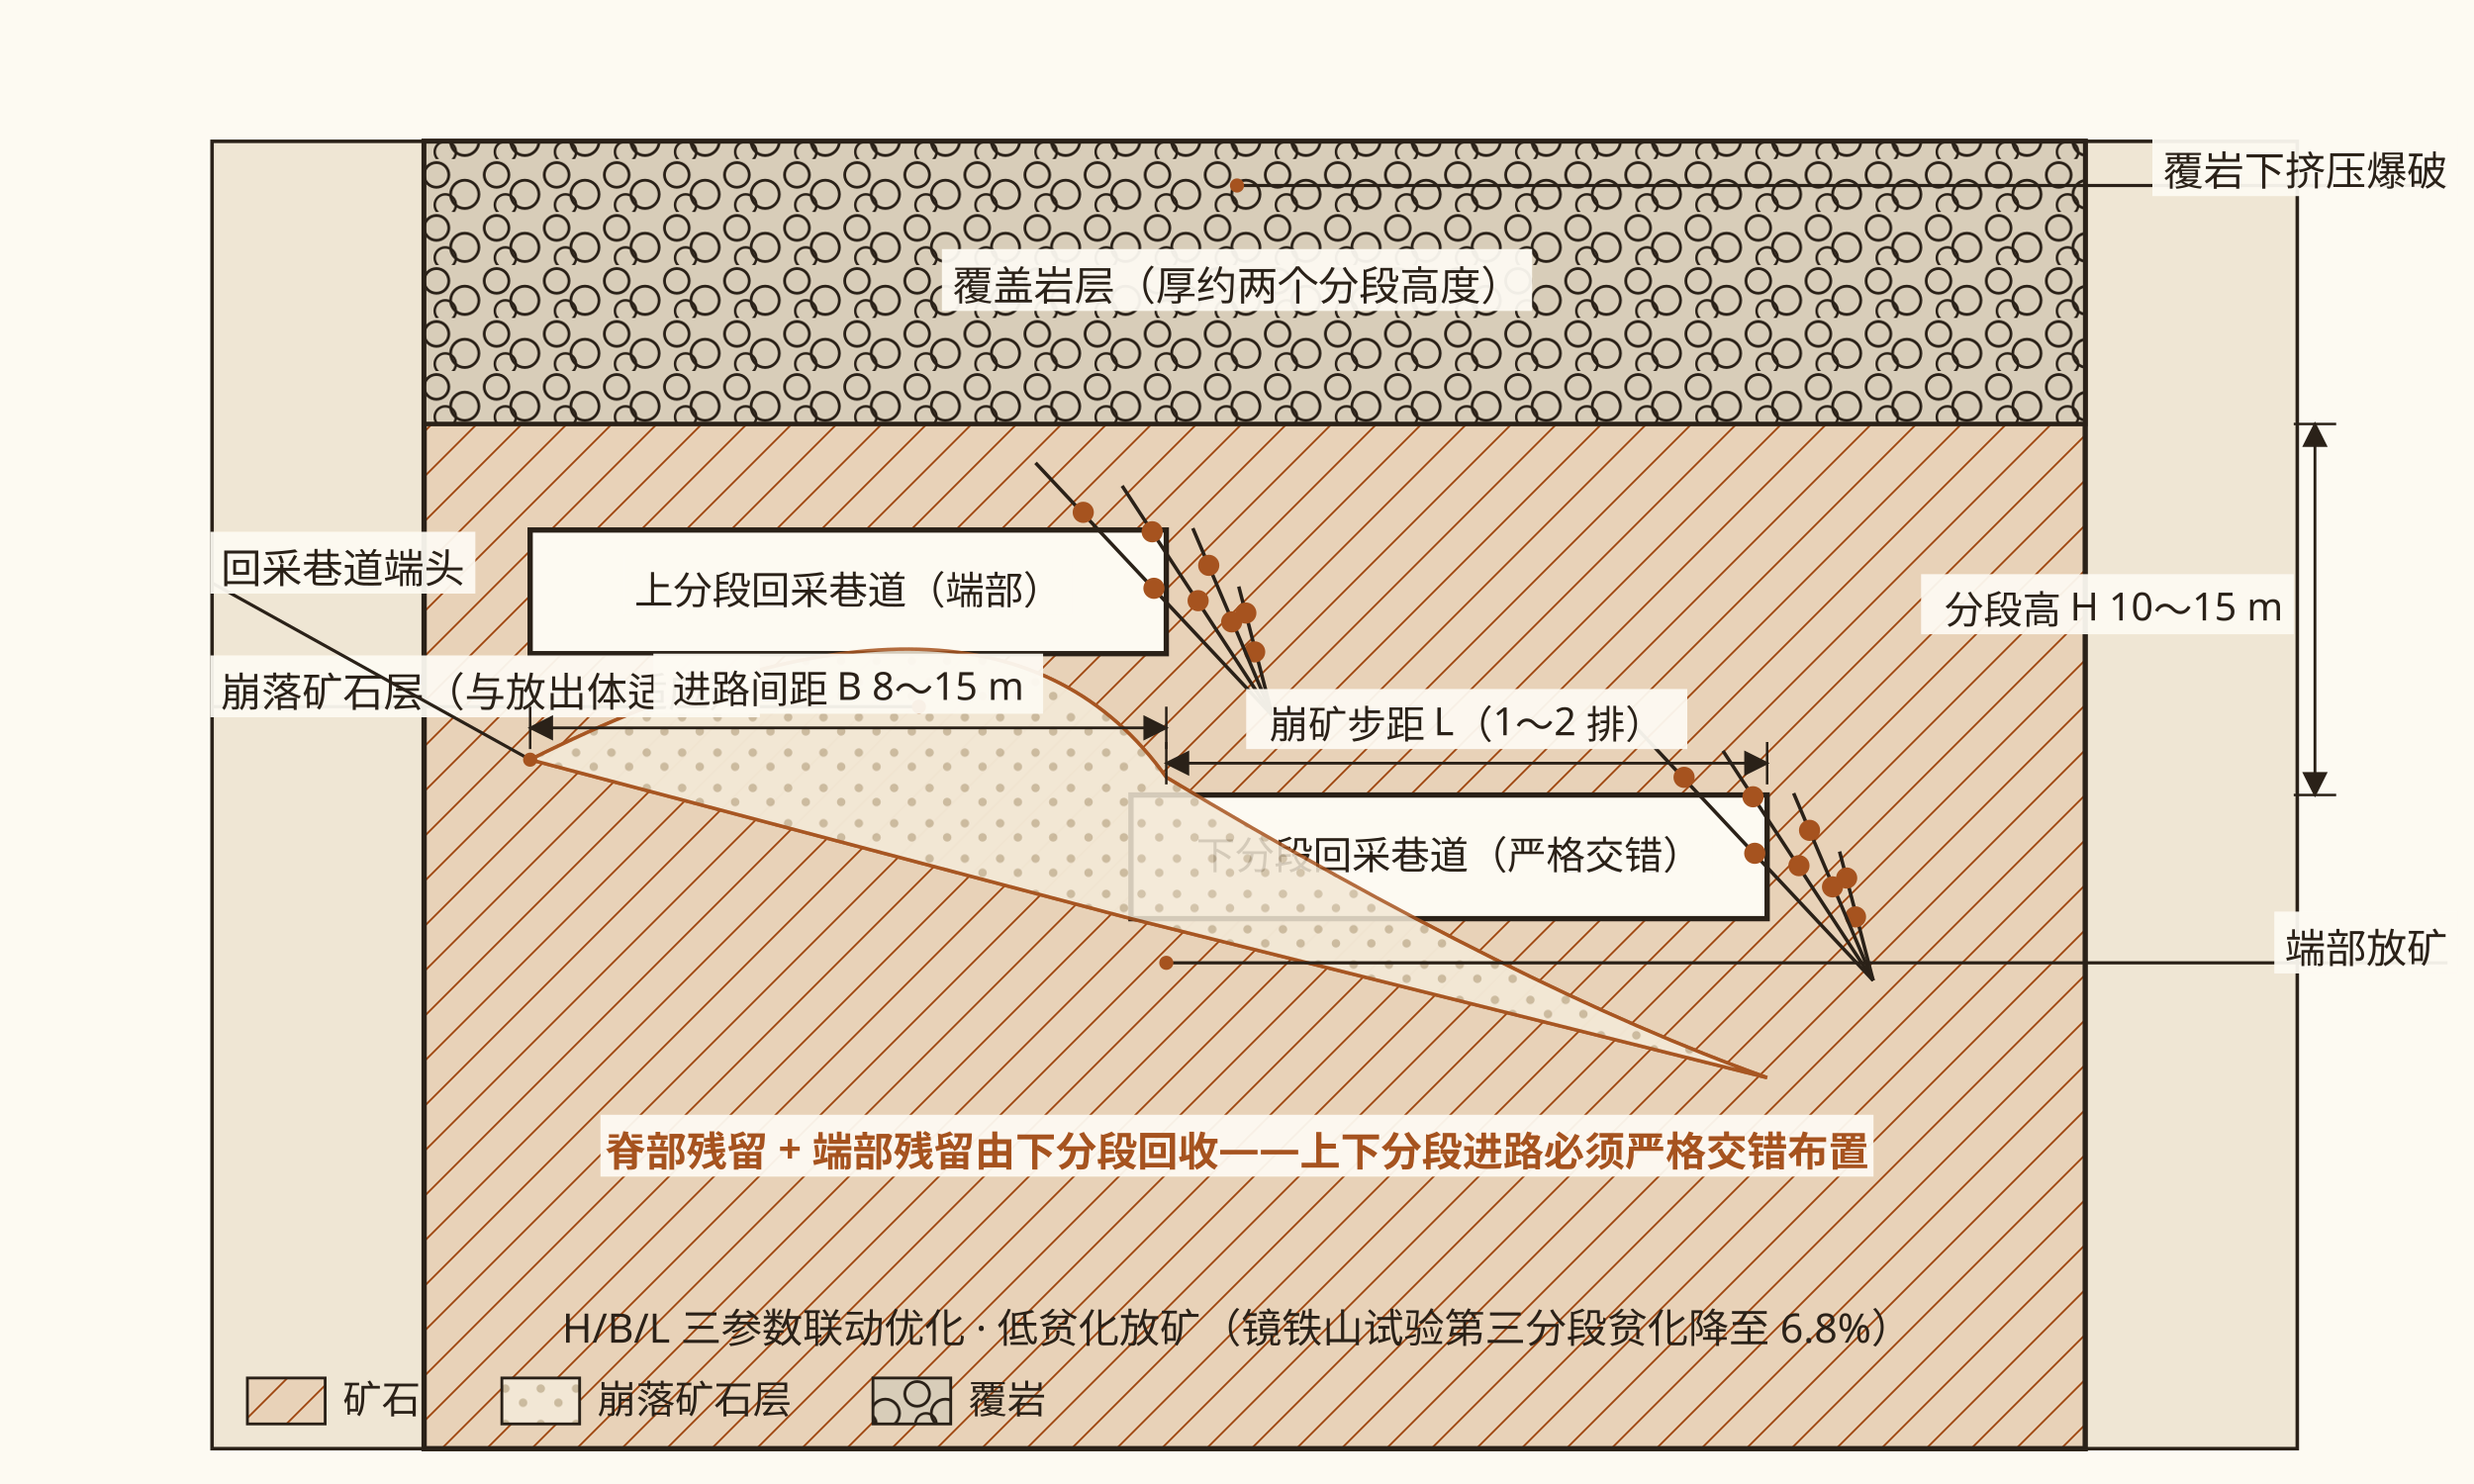
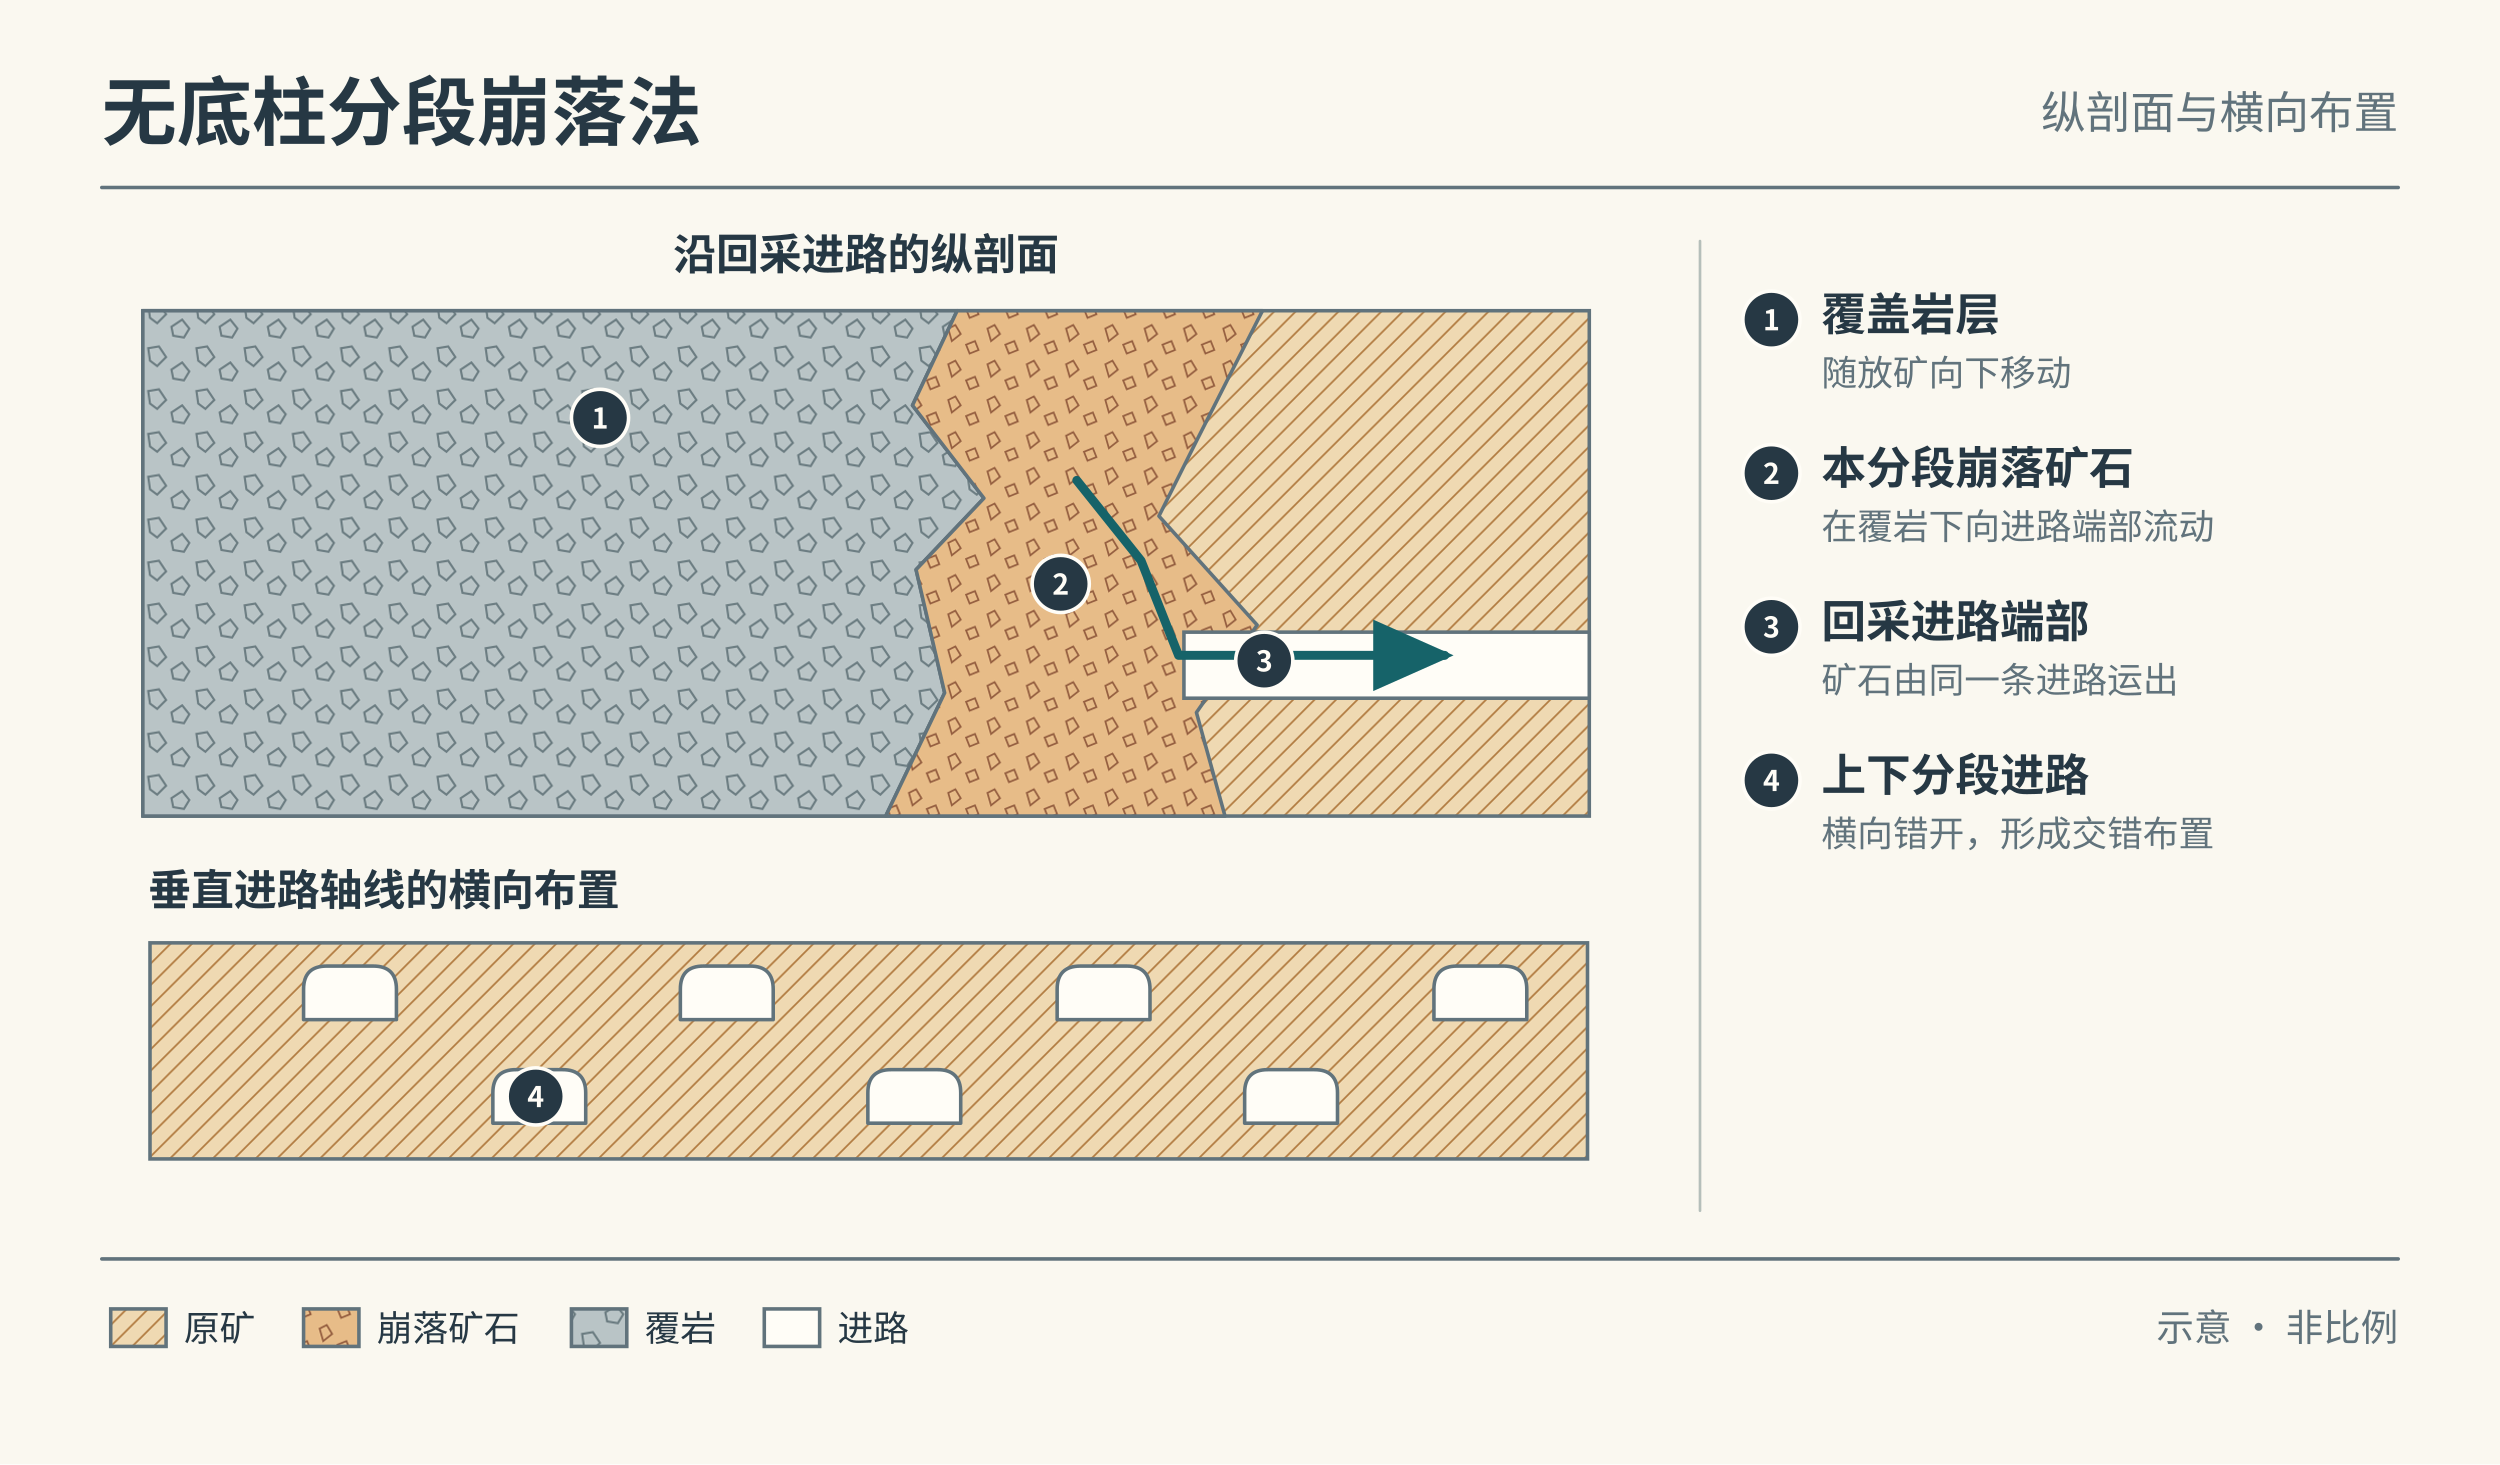
- <svg xmlns="http://www.w3.org/2000/svg" viewBox="0 0 1400 840" width="1400" height="840" font-family="'Microsoft YaHei',sans-serif">
+ <svg xmlns="http://www.w3.org/2000/svg" width="1400" height="820" viewBox="0 0 1400 820" role="img" aria-labelledby="title desc">
  <defs>
-     <pattern id="ore" width="18" height="18" patternTransform="rotate(45)" patternUnits="userSpaceOnUse">
-       <rect width="18" height="18" fill="#E8D2B8" />
-       <line x1="0" y1="0" x2="0" y2="18" stroke="#A6531F" stroke-width="2.2" />
+     <pattern id="ore" width="12" height="12" patternUnits="userSpaceOnUse">
+       <rect width="12" height="12" fill="#efd9b2" />
+       <path d="M-6 6L6-6M0 12L12 0M6 18L18 6" stroke="#b37d43" stroke-width="1" />
    </pattern>
-     <pattern id="fillb" width="20" height="20" patternUnits="userSpaceOnUse">
-       <rect width="20" height="20" fill="#F2E7D5" />
-       <circle cx="6" cy="6" r="2.4" fill="#CBBB9F" />
-       <circle cx="16" cy="14" r="2.4" fill="#CBBB9F" />
+     <pattern id="rock" width="18" height="18" patternUnits="userSpaceOnUse">
+       <rect width="18" height="18" fill="#e1e5e2" />
+       <path d="M0 7h7m4 8h7" stroke="#a4afac" stroke-width="1" />
    </pattern>
-     <pattern id="caved" width="34" height="30" patternUnits="userSpaceOnUse">
-       <rect width="34" height="30" fill="#D8CDB9" />
-       <circle cx="9" cy="9" r="7" fill="none" stroke="#2A2118" stroke-width="1.6" />
-       <circle cx="25" cy="20" r="8" fill="none" stroke="#2A2118" stroke-width="1.6" />
-       <circle cx="14" cy="26" r="6" fill="none" stroke="#2A2118" stroke-width="1.4" />
+     <pattern id="rubble" width="22" height="20" patternUnits="userSpaceOnUse">
+       <rect width="22" height="20" fill="#e7bc88" />
+       <path d="M3 4l4-2 3 5-5 4ZM13 13l5-2 2 5-5 2Z" fill="none" stroke="#966041" stroke-width="1" />
    </pattern>
-     <marker id="arr" viewBox="0 0 10 10" refX="9" refY="5" markerWidth="9" markerHeight="9" orient="auto-start-reverse">
-       <path d="M0,0 L10,5 L0,10 z" fill="#2A2118" />
+     <pattern id="waste" width="27" height="24" patternUnits="userSpaceOnUse">
+       <rect width="27" height="24" fill="#b9c4c6" />
+       <path d="M2 3l6-1 4 6-5 5-4-3ZM15 15l6-4 4 5-3 5-6-1Z" fill="none" stroke="#6d7e83" stroke-width="1.2" />
+     </pattern>
+     <pattern id="fill" width="14" height="14" patternUnits="userSpaceOnUse">
+       <rect width="14" height="14" fill="#b8d9ce" />
+       <circle cx="4" cy="4" r="1.5" fill="#598b84" />
+       <circle cx="11" cy="11" r="1.5" fill="#598b84" />
+     </pattern>
+     <marker id="arrow" markerWidth="10" markerHeight="10" refX="8" refY="4" orient="auto" markerUnits="strokeWidth" viewBox="0 0 10 8">
+       <path d="M0 0L9 4 0 8Z" fill="#166369" />
    </marker>
  </defs>
-   <rect width="1400" height="840" fill="#FDFAF2" />
-   <rect x="120" y="80" width="120" height="740" fill="#EFE6D4" stroke="#2A2118" stroke-width="2" />
-   <rect x="1180" y="80" width="120" height="740" fill="#EFE6D4" stroke="#2A2118" stroke-width="2" />
-   <rect x="240" y="80" width="940" height="740" fill="url(#ore)" stroke="#2A2118" stroke-width="3" />
-   <rect x="240" y="80" width="940" height="160" fill="url(#caved)" stroke="#2A2118" stroke-width="2.6" />
-   <rect x="533.0" y="141" width="334.0" height="35" fill="#FDFAF2" opacity="0.94" />
-   <text x="700" y="170" font-size="23" text-anchor="middle" fill="#2A2118" font-weight="normal">覆盖岩层（厚约两个分段高度）</text>
-   <path d="M300,430 Q560,300 660,440 Q860,560 1000,610 L640,520 Z" fill="url(#fillb)" opacity="0.85" stroke="#A6531F" stroke-width="2" />
-   <rect x="300" y="300" width="360" height="70" fill="#FDFAF2" stroke="#2A2118" stroke-width="3" />
-   <rect x="640" y="450" width="360" height="70" fill="#FDFAF2" stroke="#2A2118" stroke-width="3" />
-   <line x1="720" y1="405" x2="701" y2="332" stroke="#2A2118" stroke-width="2" />
-   <circle cx="710" cy="369" r="6" fill="#A6531F" />
-   <circle cx="705" cy="347" r="6" fill="#A6531F" />
-   <line x1="720" y1="405" x2="675" y2="299" stroke="#2A2118" stroke-width="2" />
-   <circle cx="697" cy="352" r="6" fill="#A6531F" />
-   <circle cx="684" cy="320" r="6" fill="#A6531F" />
-   <line x1="720" y1="405" x2="635" y2="275" stroke="#2A2118" stroke-width="2" />
-   <circle cx="678" cy="340" r="6" fill="#A6531F" />
-   <circle cx="652" cy="301" r="6" fill="#A6531F" />
-   <line x1="720" y1="405" x2="586" y2="262" stroke="#2A2118" stroke-width="2" />
-   <circle cx="653" cy="333" r="6" fill="#A6531F" />
-   <circle cx="613" cy="290" r="6" fill="#A6531F" />
-   <line x1="1060" y1="555" x2="1041" y2="482" stroke="#2A2118" stroke-width="2" />
-   <circle cx="1050" cy="519" r="6" fill="#A6531F" />
-   <circle cx="1045" cy="497" r="6" fill="#A6531F" />
-   <line x1="1060" y1="555" x2="1015" y2="449" stroke="#2A2118" stroke-width="2" />
-   <circle cx="1037" cy="502" r="6" fill="#A6531F" />
-   <circle cx="1024" cy="470" r="6" fill="#A6531F" />
-   <line x1="1060" y1="555" x2="975" y2="425" stroke="#2A2118" stroke-width="2" />
-   <circle cx="1018" cy="490" r="6" fill="#A6531F" />
-   <circle cx="992" cy="451" r="6" fill="#A6531F" />
-   <line x1="1060" y1="555" x2="926" y2="412" stroke="#2A2118" stroke-width="2" />
-   <circle cx="993" cy="483" r="6" fill="#A6531F" />
-   <circle cx="953" cy="440" r="6" fill="#A6531F" />
-   <rect x="353.0" y="314" width="254.0" height="34" fill="#FDFAF2" opacity="0.94" />
-   <text x="480" y="342" font-size="22" text-anchor="middle" fill="#2A2118" font-weight="normal">上分段回采巷道（端部）</text>
-   <rect x="671.0" y="464" width="298.0" height="34" fill="#FDFAF2" opacity="0.94" />
-   <text x="820" y="492" font-size="22" text-anchor="middle" fill="#2A2118" font-weight="normal">下分段回采巷道（严格交错）</text>
-   <path d="M300,430 Q560,300 660,440 Q860,560 1000,610 L640,520 Z" fill="url(#fillb)" opacity="0.85" stroke="#A6531F" stroke-width="2" />
-   <line x1="520" y1="400" x2="120" y2="400" stroke="#2A2118" stroke-width="1.8" />
-   <circle cx="520" cy="400" r="4" fill="#A6531F" />
-   <rect x="119" y="371" width="311.0" height="35" fill="#FDFAF2" opacity="0.94" />
-   <text x="125" y="400" font-size="23" text-anchor="start" fill="#2A2118" font-weight="normal">崩落矿石层（与放出体适应）</text>
-   <line x1="660" y1="545" x2="1385" y2="545" stroke="#2A2118" stroke-width="1.8" />
-   <circle cx="660" cy="545" r="4" fill="#A6531F" />
-   <rect x="1287.0" y="516" width="104.0" height="35" fill="#FDFAF2" opacity="0.94" />
-   <text x="1385" y="545" font-size="23" text-anchor="end" fill="#2A2118" font-weight="normal">端部放矿</text>
-   <line x1="300" y1="430" x2="120" y2="330" stroke="#2A2118" stroke-width="1.8" />
-   <circle cx="300" cy="430" r="4" fill="#A6531F" />
-   <rect x="119" y="301" width="150.0" height="35" fill="#FDFAF2" opacity="0.94" />
-   <text x="125" y="330" font-size="23" text-anchor="start" fill="#2A2118" font-weight="normal">回采巷道端头</text>
-   <line x1="700" y1="105" x2="1385" y2="105" stroke="#2A2118" stroke-width="1.8" />
-   <circle cx="700" cy="105" r="4" fill="#A6531F" />
-   <rect x="1218.0" y="76" width="173.0" height="35" fill="#FDFAF2" opacity="0.94" />
-   <text x="1385" y="105" font-size="23" text-anchor="end" fill="#2A2118" font-weight="normal">覆岩下挤压爆破</text>
-   <line x1="1310" y1="240" x2="1310" y2="450" stroke="#2A2118" stroke-width="1.6" marker-start="url(#arr)" marker-end="url(#arr)" />
-   <line x1="1298" y1="240" x2="1322" y2="240" stroke="#2A2118" stroke-width="1.4" />
-   <line x1="1298" y1="450" x2="1322" y2="450" stroke="#2A2118" stroke-width="1.4" />
-   <rect x="1087.12" y="325.0" width="210.88" height="34" fill="#FDFAF2" opacity="0.94" />
-   <text x="1292" y="353.0" font-size="22" text-anchor="end" fill="#2A2118" font-weight="normal">分段高 H 10～15 m</text>
-   <line x1="300" y1="412" x2="660" y2="412" stroke="#2A2118" stroke-width="1.6" marker-start="url(#arr)" marker-end="url(#arr)" />
-   <line x1="300" y1="400" x2="300" y2="424" stroke="#2A2118" stroke-width="1.4" />
-   <line x1="660" y1="400" x2="660" y2="424" stroke="#2A2118" stroke-width="1.4" />
-   <rect x="369.72" y="370" width="220.56" height="34" fill="#FDFAF2" opacity="0.94" />
-   <text x="480.0" y="398" font-size="22" text-anchor="middle" fill="#2A2118" font-weight="normal">进路间距 B 8～15 m</text>
-   <line x1="660" y1="432" x2="1000" y2="432" stroke="#2A2118" stroke-width="1.6" marker-start="url(#arr)" marker-end="url(#arr)" />
-   <line x1="660" y1="420" x2="660" y2="444" stroke="#2A2118" stroke-width="1.4" />
-   <line x1="1000" y1="420" x2="1000" y2="444" stroke="#2A2118" stroke-width="1.4" />
-   <rect x="705.2" y="390" width="249.6" height="34" fill="#FDFAF2" opacity="0.94" />
-   <text x="830.0" y="418" font-size="22" text-anchor="middle" fill="#2A2118" font-weight="normal">崩矿步距 L（1～2 排）</text>
-   <rect x="339.8" y="631" width="720.4" height="35" fill="#FDFAF2" opacity="0.94" />
-   <text x="700" y="660" font-size="23" text-anchor="middle" fill="#A6531F" font-weight="bold">脊部残留 + 端部残留由下分段回收——上下分段进路必须严格交错布置</text>
-   <text x="700" y="760" font-size="23" text-anchor="middle" fill="#2A2118" font-weight="normal">H/B/L 三参数联动优化 · 低贫化放矿（镜铁山试验第三分段贫化降至 6.8%）</text>
-   <rect x="140" y="780" width="44" height="26" fill="url(#ore)" stroke="#2A2118" stroke-width="1.6" />
-   <text x="194" y="800" font-size="22" text-anchor="start" fill="#2A2118" font-weight="normal">矿石</text>
-   <rect x="284" y="780" width="44" height="26" fill="url(#fillb)" stroke="#2A2118" stroke-width="1.6" />
-   <text x="338" y="800" font-size="22" text-anchor="start" fill="#2A2118" font-weight="normal">崩落矿石层</text>
-   <rect x="494" y="780" width="44" height="26" fill="url(#caved)" stroke="#2A2118" stroke-width="1.6" />
-   <text x="548" y="800" font-size="22" text-anchor="start" fill="#2A2118" font-weight="normal">覆岩</text>
+   <g font-family="'Noto Sans CJK SC','Microsoft YaHei','PingFang SC',sans-serif">
+     <rect x="0" y="0" width="1400" height="820" fill="#faf8f0" stroke="none" stroke-width="2" />
+     <text x="57" y="78" text-anchor="start" fill="#263844" font-size="42" font-weight="700">无底柱分段崩落法</text>
+     <text x="1343" y="72" text-anchor="end" fill="#61737c" font-size="25" font-weight="500">纵剖面与横向布置</text>
+     <path d="M57 105 L1343 105" fill="none" stroke="#61737c" stroke-width="2" stroke-linecap="round" stroke-linejoin="round" />
+     <path d="M952 135 L952 678" fill="none" stroke="#b5bfba" stroke-width="1.5" stroke-linecap="round" stroke-linejoin="round" />
+     <text x="485" y="151" text-anchor="middle" fill="#263844" font-size="24" font-weight="700">沿回采进路的纵剖面</text>
+     <rect x="80" y="174" width="810" height="283" fill="url(#ore)" stroke="#61737c" stroke-width="2" />
+     <path d="M80 174H536L511 227 551 279 513 319 529 388 496 457H80Z" fill="url(#waste)" stroke="#61737c" stroke-width="2" stroke-linecap="round" stroke-linejoin="round" />
+     <path d="M496 457L529 388 513 319 551 279 511 227 536 174H707L671 245 649 289 704 350 670 399 686 457Z" fill="url(#rubble)" stroke="#61737c" stroke-width="2" stroke-linecap="round" stroke-linejoin="round" />
+     <rect x="663" y="354" width="227" height="37" fill="#fffdf7" stroke="#61737c" stroke-width="2" />
+     <path d="M603 269L639 314 660 367H809" fill="none" stroke="#166369" stroke-width="5" stroke-linecap="round" stroke-linejoin="round" marker-end="url(#arrow)" />
+     <circle cx="336" cy="234" r="16" fill="#263844" stroke="#fffdf7" stroke-width="2" />
+     <text x="336" y="240" text-anchor="middle" fill="#fffdf7" font-size="16" font-weight="700">1</text>
+     <circle cx="594" cy="327" r="16" fill="#263844" stroke="#fffdf7" stroke-width="2" />
+     <text x="594" y="333" text-anchor="middle" fill="#fffdf7" font-size="16" font-weight="700">2</text>
+     <circle cx="708" cy="370" r="16" fill="#263844" stroke="#fffdf7" stroke-width="2" />
+     <text x="708" y="376" text-anchor="middle" fill="#fffdf7" font-size="16" font-weight="700">3</text>
+     <text x="83" y="507" text-anchor="start" fill="#263844" font-size="24" font-weight="700">垂直进路轴线的横向布置</text>
+     <rect x="84" y="528" width="805" height="121" fill="url(#ore)" stroke="#61737c" stroke-width="2" />
+     <path d="M170 571 V554 Q170 541 183 541 H209 Q222 541 222 554 V571 Z" fill="#fffdf7" stroke="#61737c" stroke-width="2" stroke-linecap="round" stroke-linejoin="round" />
+     <path d="M381 571 V554 Q381 541 394 541 H420 Q433 541 433 554 V571 Z" fill="#fffdf7" stroke="#61737c" stroke-width="2" stroke-linecap="round" stroke-linejoin="round" />
+     <path d="M592 571 V554 Q592 541 605 541 H631 Q644 541 644 554 V571 Z" fill="#fffdf7" stroke="#61737c" stroke-width="2" stroke-linecap="round" stroke-linejoin="round" />
+     <path d="M803 571 V554 Q803 541 816 541 H842 Q855 541 855 554 V571 Z" fill="#fffdf7" stroke="#61737c" stroke-width="2" stroke-linecap="round" stroke-linejoin="round" />
+     <path d="M276 629 V612 Q276 599 289 599 H315 Q328 599 328 612 V629 Z" fill="#fffdf7" stroke="#61737c" stroke-width="2" stroke-linecap="round" stroke-linejoin="round" />
+     <path d="M486 629 V612 Q486 599 499 599 H525 Q538 599 538 612 V629 Z" fill="#fffdf7" stroke="#61737c" stroke-width="2" stroke-linecap="round" stroke-linejoin="round" />
+     <path d="M697 629 V612 Q697 599 710 599 H736 Q749 599 749 612 V629 Z" fill="#fffdf7" stroke="#61737c" stroke-width="2" stroke-linecap="round" stroke-linejoin="round" />
+     <circle cx="300" cy="614" r="16" fill="#263844" stroke="#fffdf7" stroke-width="2" />
+     <text x="300" y="620" text-anchor="middle" fill="#fffdf7" font-size="16" font-weight="700">4</text>
+     <circle cx="992" cy="179" r="16" fill="#263844" stroke="#fffdf7" stroke-width="2" />
+     <text x="992" y="185" text-anchor="middle" fill="#fffdf7" font-size="16" font-weight="700">1</text>
+     <text x="1020" y="185" text-anchor="start" fill="#263844" font-size="25" font-weight="700">覆盖岩层</text>
+     <text x="1020" y="216" text-anchor="start" fill="#61737c" font-size="20" font-weight="500">随放矿向下移动</text>
+     <circle cx="992" cy="265" r="16" fill="#263844" stroke="#fffdf7" stroke-width="2" />
+     <text x="992" y="271" text-anchor="middle" fill="#fffdf7" font-size="16" font-weight="700">2</text>
+     <text x="1020" y="271" text-anchor="start" fill="#263844" font-size="25" font-weight="700">本分段崩落矿石</text>
+     <text x="1020" y="302" text-anchor="start" fill="#61737c" font-size="20" font-weight="500">在覆岩下向进路端部流动</text>
+     <circle cx="992" cy="351" r="16" fill="#263844" stroke="#fffdf7" stroke-width="2" />
+     <text x="992" y="357" text-anchor="middle" fill="#fffdf7" font-size="16" font-weight="700">3</text>
+     <text x="1020" y="357" text-anchor="start" fill="#263844" font-size="25" font-weight="700">回采进路端部</text>
+     <text x="1020" y="388" text-anchor="start" fill="#61737c" font-size="20" font-weight="500">矿石由同一条进路运出</text>
+     <circle cx="992" cy="437" r="16" fill="#263844" stroke="#fffdf7" stroke-width="2" />
+     <text x="992" y="443" text-anchor="middle" fill="#fffdf7" font-size="16" font-weight="700">4</text>
+     <text x="1020" y="443" text-anchor="start" fill="#263844" font-size="25" font-weight="700">上下分段进路</text>
+     <text x="1020" y="474" text-anchor="start" fill="#61737c" font-size="20" font-weight="500">横向错开，形成交错布置</text>
+     <path d="M57 705 L1343 705" fill="none" stroke="#61737c" stroke-width="2" stroke-linecap="round" stroke-linejoin="round" />
+     <rect x="62" y="733" width="31" height="21" fill="url(#ore)" stroke="#61737c" stroke-width="2" />
+     <text x="103" y="751" text-anchor="start" fill="#263844" font-size="20" font-weight="500">原矿</text>
+     <rect x="170" y="733" width="31" height="21" fill="url(#rubble)" stroke="#61737c" stroke-width="2" />
+     <text x="211" y="751" text-anchor="start" fill="#263844" font-size="20" font-weight="500">崩落矿石</text>
+     <rect x="320" y="733" width="31" height="21" fill="url(#waste)" stroke="#61737c" stroke-width="2" />
+     <text x="361" y="751" text-anchor="start" fill="#263844" font-size="20" font-weight="500">覆岩</text>
+     <rect x="428" y="733" width="31" height="21" fill="#fffdf7" stroke="#61737c" stroke-width="2" />
+     <text x="469" y="751" text-anchor="start" fill="#263844" font-size="20" font-weight="500">进路</text>
+     <text x="1343" y="751" text-anchor="end" fill="#61737c" font-size="21" font-weight="500">示意 · 非比例</text>
+   </g>
</svg>
